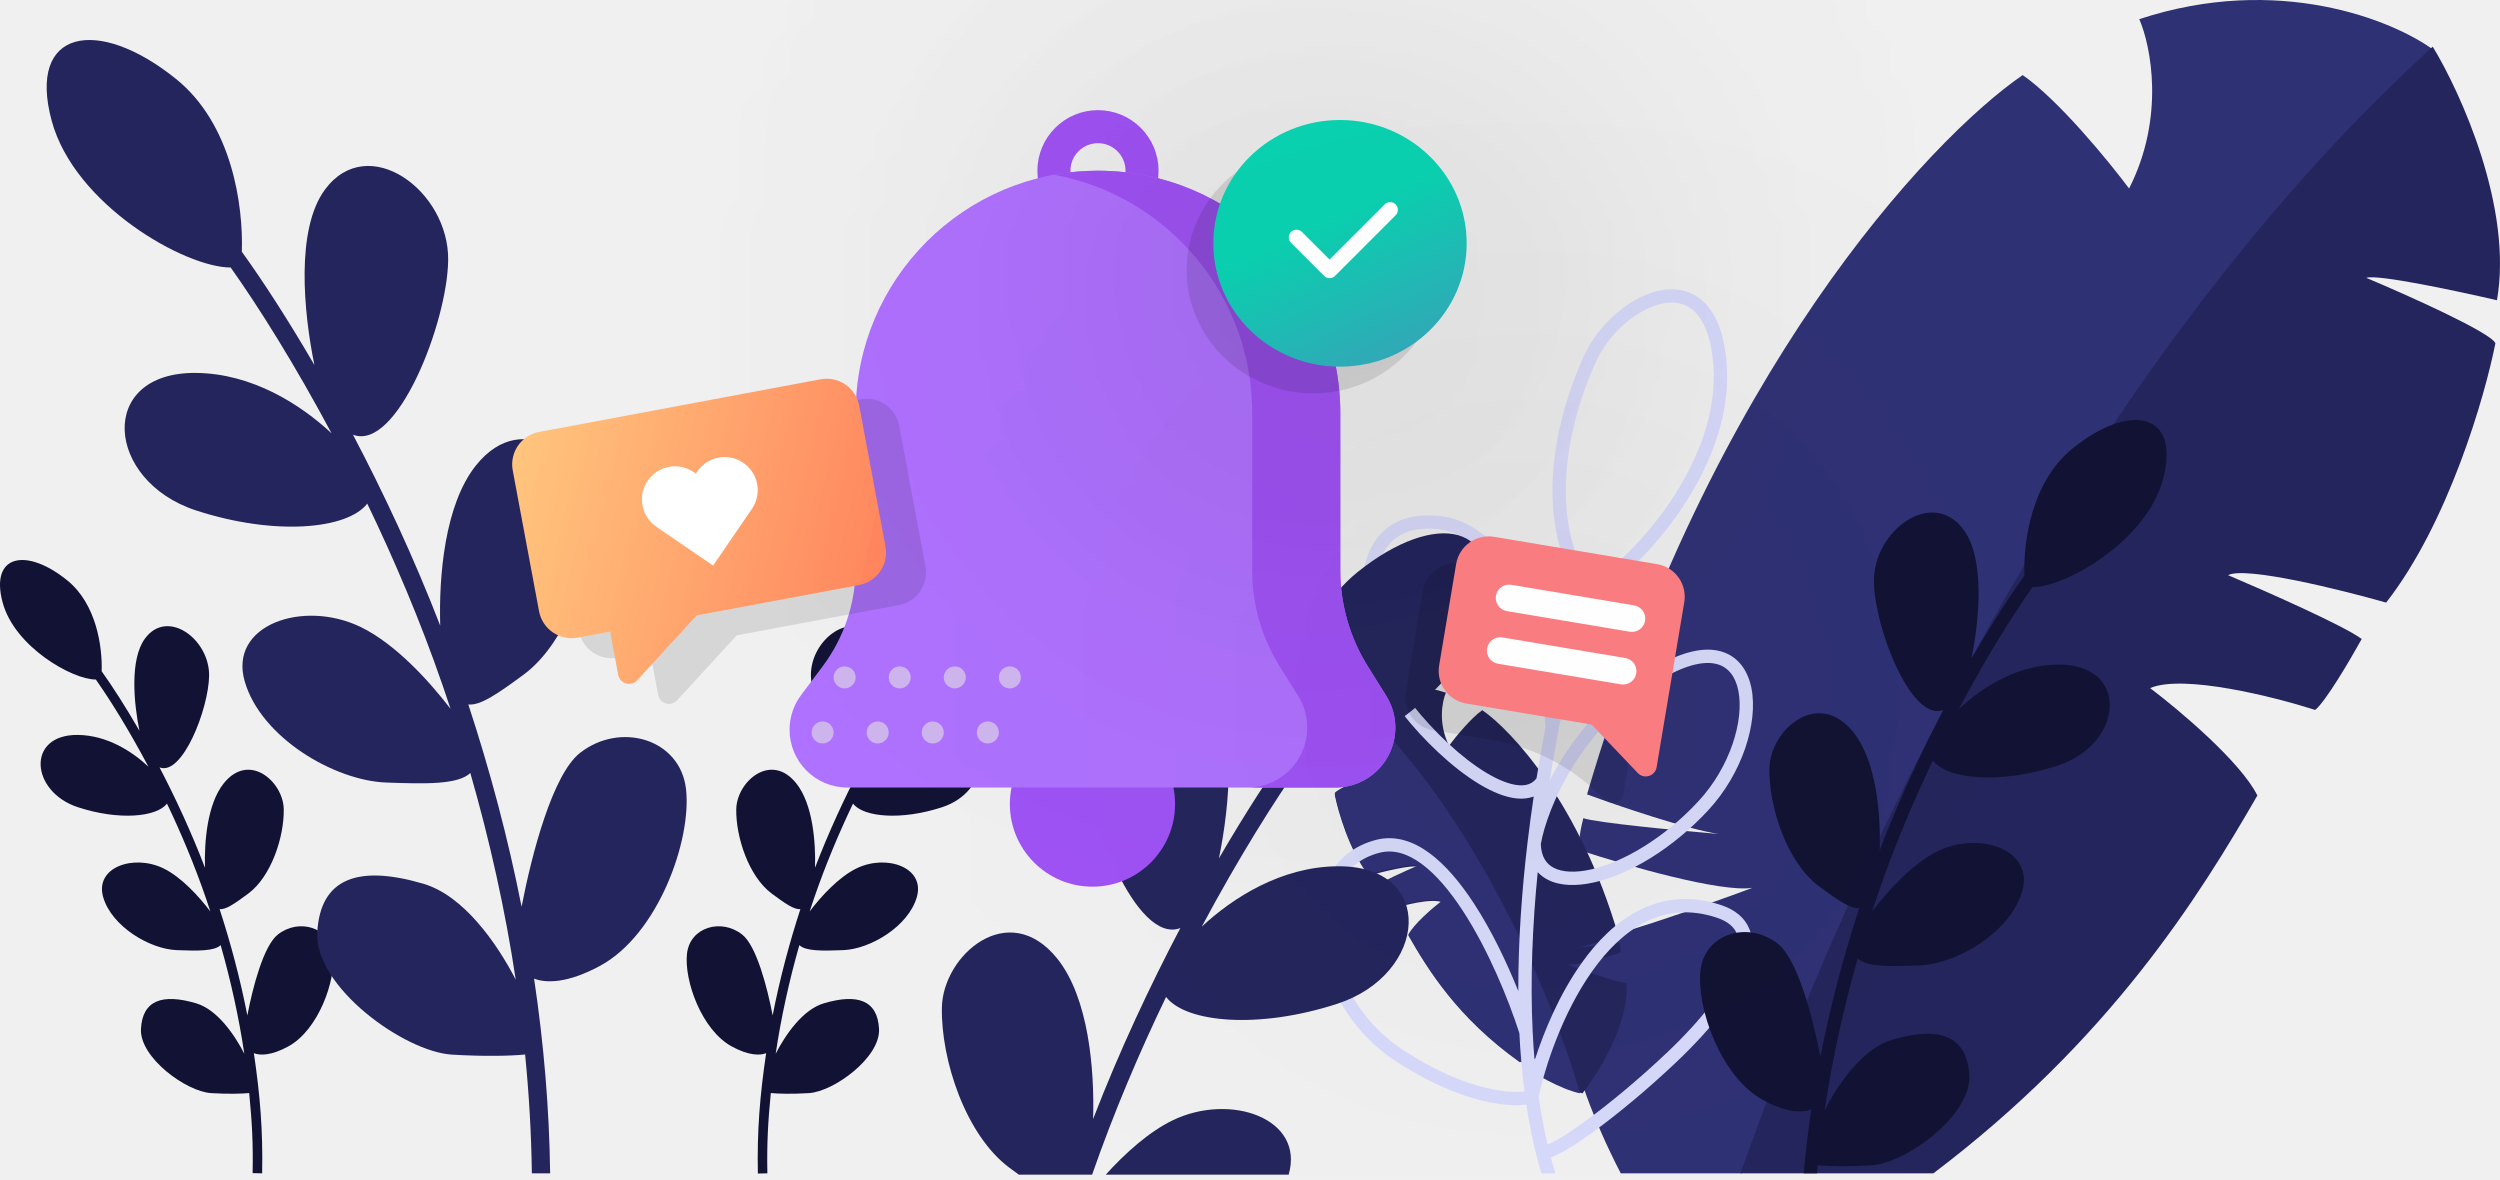
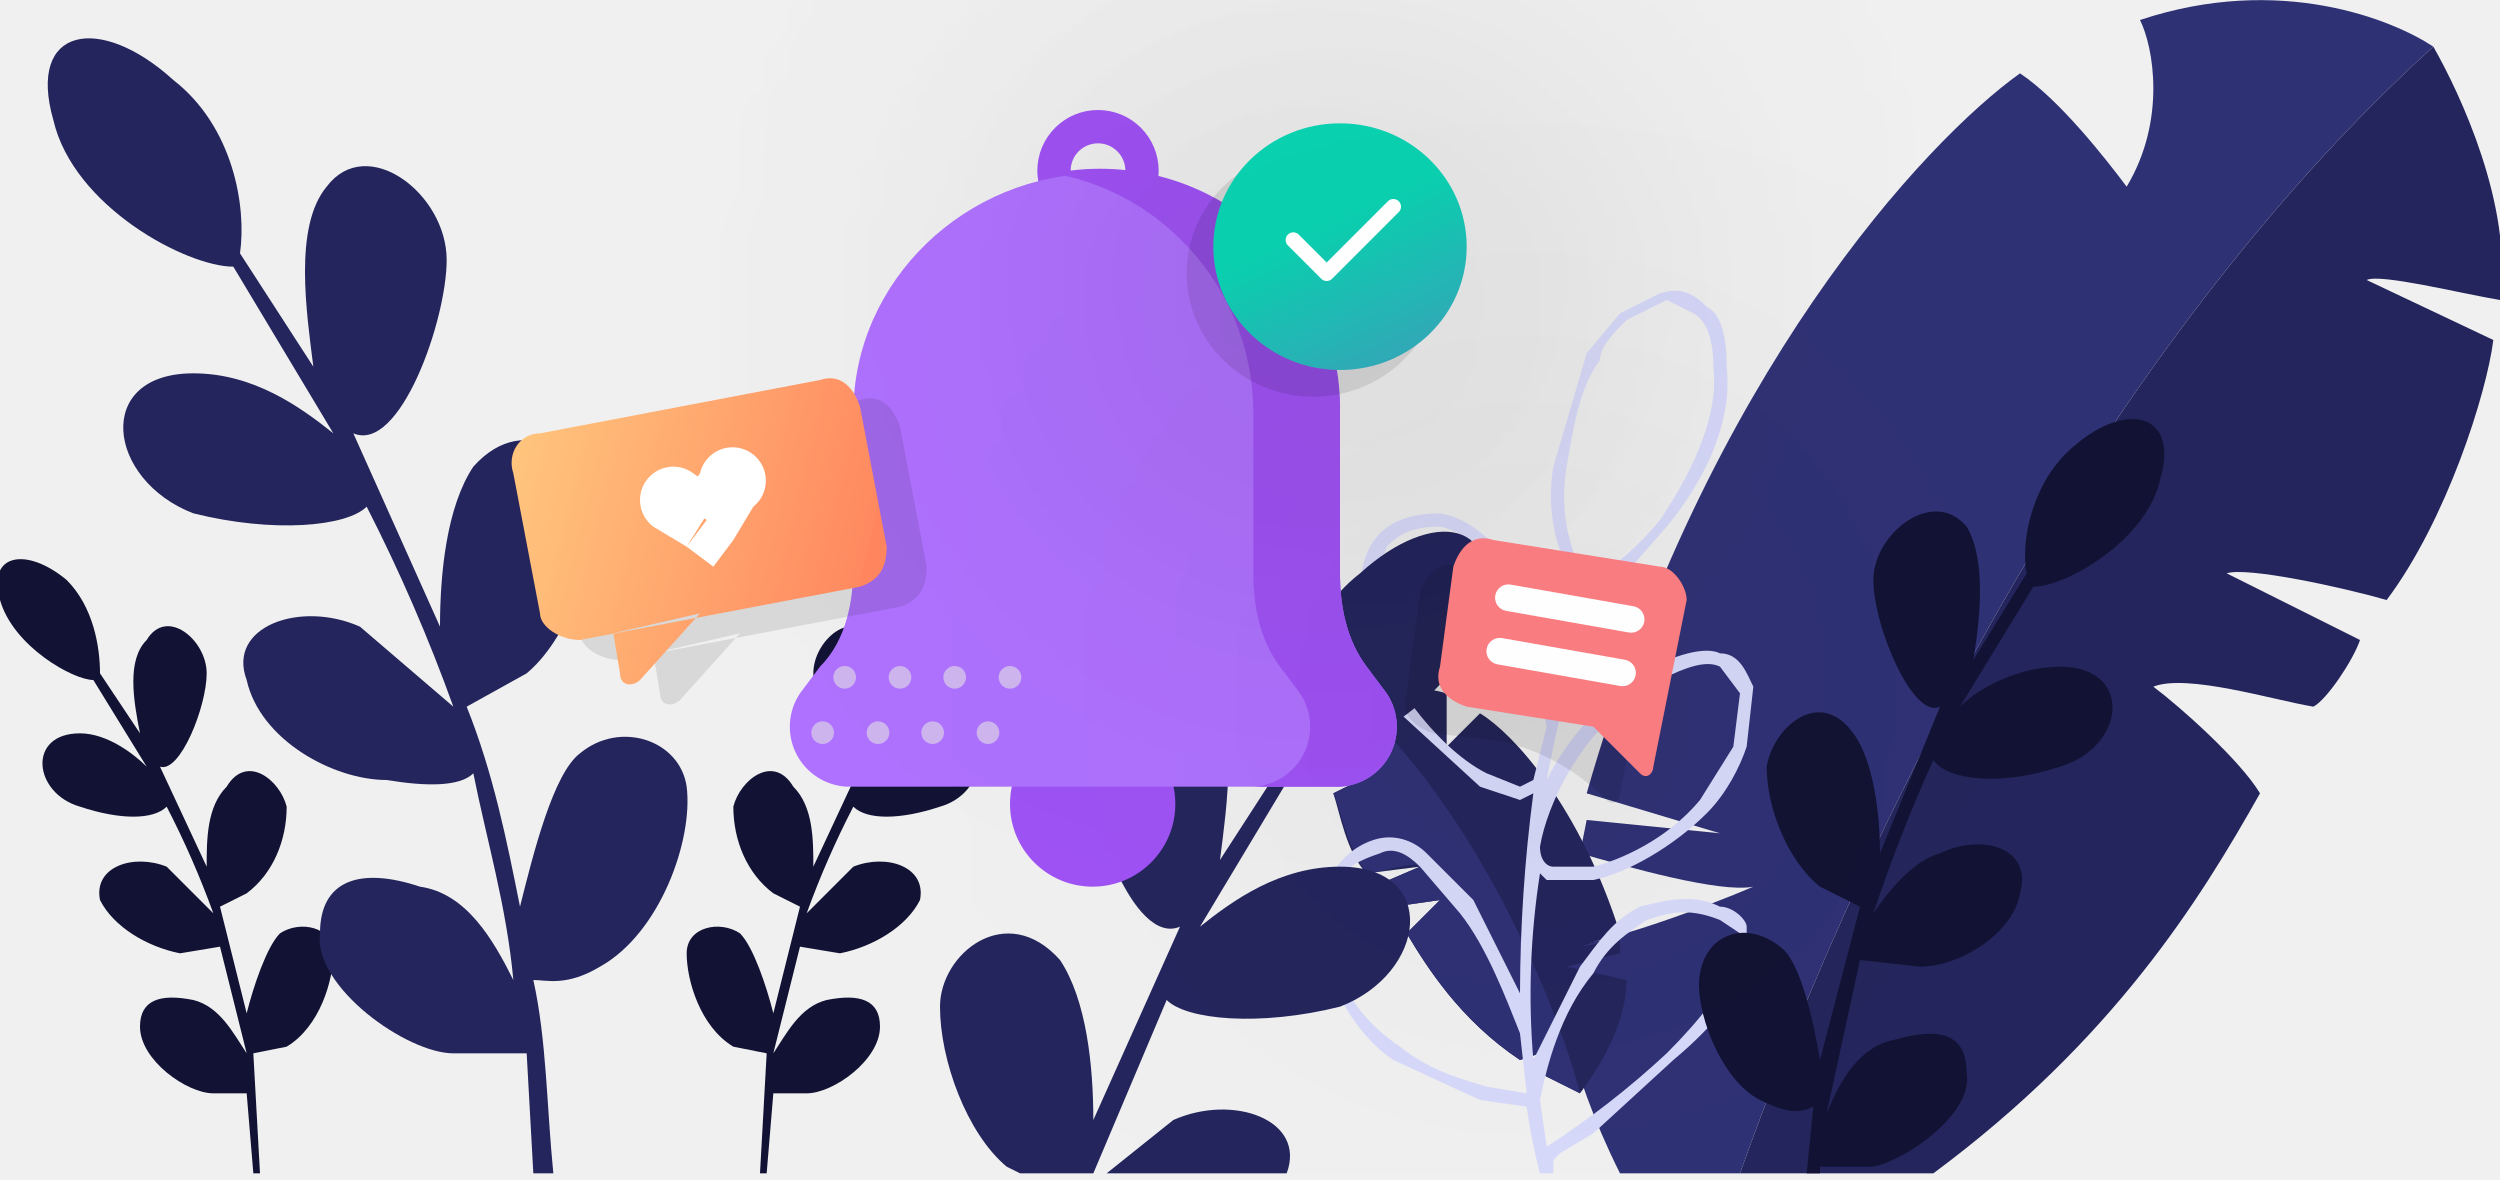
- <svg xmlns="http://www.w3.org/2000/svg" width="375" height="177" viewBox="0 0 375 177" fill="none">
+ <svg xmlns="http://www.w3.org/2000/svg" width="375" height="177" fill="none">
  <g clip-path="url(#clipnotif0)">
-     <path d="M138.625 101.93C136.433 105.045 133.61 109.581 130.743 114.998C133.167 112.723 136.933 110.282 141.336 110.239C149.097 110.164 148.426 118.742 141.336 121.075C135.192 123.096 129.513 122.575 127.953 120.539C125.839 124.966 123.805 129.786 122.096 134.776C121.998 135.062 121.901 135.35 121.804 135.638C121.684 135.997 121.565 136.356 121.448 136.716C123.156 134.464 125.798 131.561 128.486 130.255C132.977 128.073 138.798 130.105 137.529 134.545C136.261 138.984 130.514 142.37 126.484 142.521C123.362 142.638 120.868 142.69 119.902 141.771C118.377 147.119 117.175 152.562 116.354 158.057C117.857 155.133 120.441 151.426 123.573 150.497C128.648 148.992 131.634 150.046 131.857 154.335C132.081 158.624 125.066 163.741 121.334 163.967C118.831 164.118 116.727 164.072 115.622 163.956C115.197 168.279 115.016 171.654 115.108 176L113.68 176.03C113.546 169.66 113.988 164.267 114.921 157.976C113.983 158.344 112.31 158.356 109.766 156.969C105.214 154.486 102.602 147.036 103.05 143.048C103.497 139.06 108.199 137.705 111.334 140.188C113.463 141.875 115.091 148.092 115.897 152.311C116.954 146.914 118.359 141.585 120.059 136.367C119.136 136.477 117.78 135.54 115.737 134.018C112.304 131.459 110.363 125.515 110.438 121.376C110.513 117.237 115.662 112.722 119.469 117.538C121.909 120.626 122.37 126.27 122.253 130.16C124.321 124.763 126.701 119.648 129.071 115.108C125.641 116.454 121.7 106.31 121.633 101.36C121.558 95.867 127.902 91.201 131.26 95.791C133.55 98.92 132.931 105.452 132.082 109.618C134.173 105.992 136.143 102.943 137.752 100.689C137.633 97.054 138.506 90.63 142.903 87.062C149.023 82.096 154.545 83.15 152.605 90.374C150.82 97.019 142.152 101.944 138.625 101.93Z" fill="#121334" />
-     <path d="M14.375 101.93C16.567 105.045 19.39 109.581 22.257 114.998C19.833 112.723 16.067 110.282 11.664 110.239C3.903 110.164 4.574 118.742 11.664 121.075C17.808 123.096 23.487 122.575 25.047 120.539C27.161 124.966 29.195 129.786 30.904 134.776C31.002 135.062 31.099 135.35 31.195 135.638C31.316 135.997 31.435 136.356 31.552 136.716C29.844 134.464 27.202 131.561 24.514 130.255C20.023 128.073 14.202 130.105 15.471 134.545C16.739 138.984 22.486 142.37 26.516 142.521C29.637 142.638 32.132 142.69 33.098 141.771C34.623 147.119 35.825 152.562 36.647 158.057C35.143 155.133 32.559 151.426 29.427 150.497C24.352 148.992 21.366 150.046 21.143 154.335C20.919 158.624 27.934 163.741 31.666 163.967C34.169 164.118 36.273 164.072 37.378 163.956C37.803 168.279 37.984 171.624 37.892 175.97L39.321 176C39.454 169.63 39.013 164.267 38.079 157.976C39.017 158.344 40.69 158.356 43.234 156.969C47.786 154.486 50.398 147.036 49.95 143.048C49.503 139.06 44.801 137.705 41.666 140.188C39.537 141.875 37.909 148.092 37.103 152.311C36.046 146.914 34.641 141.585 32.941 136.367C33.864 136.477 35.22 135.54 37.263 134.018C40.696 131.459 42.636 125.515 42.562 121.376C42.487 117.237 37.338 112.722 33.532 117.538C31.091 120.626 30.63 126.27 30.747 130.16C28.679 124.763 26.299 119.648 23.929 115.108C27.359 116.454 31.3 106.31 31.367 101.36C31.442 95.867 25.098 91.201 21.74 95.791C19.45 98.92 20.069 105.452 20.918 109.618C18.827 105.992 16.857 102.943 15.248 100.689C15.367 97.054 14.494 90.63 10.097 87.062C3.977 82.096 -1.545 83.15 0.395 90.374C2.18 97.019 10.848 101.944 14.375 101.93Z" fill="#121334" />
-     <path fill-rule="evenodd" clip-rule="evenodd" d="M49.734 64.996C44.228 54.685 38.808 46.054 34.6 40.124C27.828 40.152 11.185 30.777 7.758 18.13C4.033 4.381 14.636 2.376 26.387 11.829C34.828 18.619 36.505 30.845 36.275 37.763C39.366 42.052 43.148 47.856 47.162 54.757C45.532 46.829 44.345 34.397 48.74 28.442C55.188 19.705 67.368 28.585 67.225 39.039C67.096 48.461 59.529 67.766 52.944 65.205C57.495 73.846 62.063 83.581 66.035 93.853C65.809 86.45 66.696 75.707 71.38 69.831C78.688 60.665 88.576 69.258 88.719 77.135C88.862 85.012 85.136 96.326 78.545 101.195C74.622 104.093 72.019 105.875 70.247 105.666C73.51 115.598 76.209 125.74 78.238 136.011C79.786 127.982 82.912 116.149 86.999 112.939C93.018 108.213 102.045 110.791 102.905 118.381C103.765 125.972 98.749 140.15 90.008 144.876C85.124 147.517 81.913 147.494 80.111 146.793C81.559 156.461 82.391 166.219 82.522 176H79.779C79.698 170.047 79.354 164.1 78.766 158.175C76.644 158.395 72.605 158.483 67.798 158.195C60.633 157.766 47.164 148.027 47.594 139.864C48.024 131.7 53.755 129.695 63.499 132.56C69.514 134.328 74.474 141.383 77.361 146.947C75.784 136.489 73.477 126.129 70.549 115.952C68.694 117.701 63.904 117.601 57.911 117.379C50.173 117.092 39.139 110.648 36.704 102.198C34.268 93.748 45.444 89.881 54.068 94.034C59.228 96.52 64.301 102.045 67.58 106.33C67.355 105.645 67.126 104.961 66.895 104.279C66.71 103.73 66.523 103.183 66.335 102.639C63.054 93.141 59.149 83.967 55.089 75.543C52.096 79.417 41.192 80.409 29.396 76.562C15.783 72.122 14.493 55.796 29.396 55.939C37.848 56.02 45.08 60.666 49.734 64.996Z" fill="#24255C" />
-     <path fill-rule="evenodd" clip-rule="evenodd" d="M320.893 2.872C341.719 -3.992 358.925 3.043 364.925 7.418C312.345 55.18 277.139 130.806 261.29 176H243.114C234.584 159.509 233.386 147.177 234.225 142.104C239.562 141.538 255.546 135.913 262.871 133.172C258.156 133.93 243.741 129.76 237.122 127.581C236.556 126.889 237.138 124.058 237.5 122.729C239.543 123.409 250.946 124.508 257.792 125.095C252.934 124.342 242.997 120.971 238.056 119.159C256.496 56.115 289.303 20.959 303.402 11.261C308.776 14.991 316.281 24.156 319.362 28.273C324.788 17.617 322.643 6.899 320.893 2.872Z" fill="#2F3175" />
-     <path fill-rule="evenodd" clip-rule="evenodd" d="M261.076 176C276.946 130.71 312.219 54.883 364.908 7C369.132 13.936 376.973 31.253 374.543 45.037C368.681 43.673 356.555 41.091 354.944 41.678C361.15 44.291 373.713 49.915 374.31 51.497C372.725 59.499 367.228 78.48 357.919 90.39C351.101 88.449 336.816 84.908 334.216 86.275C339.856 88.671 351.76 93.939 354.254 95.85C352.575 98.886 348.829 105.266 347.276 106.491C341.106 104.514 327.516 101.09 322.514 103.212C326.824 106.467 336.076 114.246 338.606 119.324C329.838 134.518 316.514 155.954 290.005 176H261.076Z" fill="#24255C" />
-     <path d="M203.144 105.321C201.828 107.485 199.386 112.891 200.142 117.193C201.969 116.767 205.746 115.961 206.248 116.144C204.315 116.96 200.401 118.715 200.215 119.209C200.709 121.707 202.421 127.631 205.321 131.349C207.445 130.743 211.895 129.638 212.705 130.064C210.948 130.812 207.24 132.456 206.463 133.053C206.986 134.001 208.153 135.992 208.636 136.374C210.558 135.757 214.792 134.688 216.35 135.351C215.008 136.367 212.125 138.795 211.337 140.38C214.256 145.448 218.796 152.741 228.237 159.352C228.983 159.14 230.706 158.811 231.148 158.448C230.562 159.053 229.304 160.017 228.864 160.025C230.426 160.993 234.298 163.343 237.381 164C243.472 155.924 244.285 149.604 243.93 147.453C242.264 147.276 237.277 145.516 234.991 144.659C236.462 144.896 240.96 143.592 243.026 142.91C243.202 142.693 243.021 141.808 242.908 141.392C242.27 141.605 238.712 141.949 236.575 142.132C238.091 141.897 241.192 140.842 242.734 140.275C236.98 120.554 226.742 109.556 222.343 106.523C220.666 107.689 218.324 110.557 217.362 111.844C215.669 108.511 216.338 105.158 216.885 103.899C210.385 101.751 205.016 103.952 203.144 105.321Z" fill="#24255C" />
-     <path d="M203.112 105C221.932 122.409 233.546 151.587 237 164C233.948 163.339 230.115 160.977 228.569 160.003C229.005 159.996 230.251 159.026 230.83 158.417C230.393 158.783 228.688 159.114 227.949 159.326C218.604 152.68 214.111 145.346 211.222 140.251C212.002 138.657 214.855 136.216 216.183 135.194C214.641 134.528 210.451 135.603 208.548 136.223C208.069 135.839 206.915 133.837 206.397 132.884C207.166 132.284 210.836 130.631 212.575 129.879C211.774 129.45 207.369 130.561 205.267 131.17C202.396 127.432 200.702 121.476 200.213 118.964C200.397 118.468 204.271 116.703 206.184 115.883C205.687 115.699 201.948 116.509 200.141 116.937C199.392 112.611 201.809 107.177 203.112 105Z" fill="#2F3175" />
-     <path fill-rule="evenodd" clip-rule="evenodd" d="M259.018 54.922C258.729 50.476 257.593 47.402 255.809 45.532C253.982 43.618 251.615 43.11 249.252 43.518C246.923 43.919 244.569 45.205 242.553 46.919C240.531 48.638 238.782 50.845 237.691 53.184C235.607 57.654 233.606 63.715 233.033 70.065C232.473 76.266 233.27 82.823 236.777 88.42C235.587 92.446 234.301 97.407 233.084 102.982C232.378 98.906 231.203 94.297 229.42 90.129C226.69 83.746 222.364 78.023 215.768 77.375C211.765 76.981 208.839 78.085 206.931 80.279C205.066 82.424 204.319 85.448 204.27 88.628C204.173 94.974 206.851 102.541 210.261 106.886C213.582 111.116 217.903 115.212 221.882 117.611C223.862 118.805 225.845 119.632 227.629 119.778C228.487 119.848 229.309 119.759 230.054 119.478C229.716 121.746 229.405 124.054 229.128 126.388C228.261 133.693 227.726 141.265 227.747 148.669C226.027 144.373 223.741 139.571 221.072 135.49C219.084 132.449 216.845 129.747 214.419 127.963C211.983 126.172 209.26 125.242 206.407 125.981C203.05 126.85 200.68 128.864 199.269 131.535C197.871 134.182 197.44 137.419 197.818 140.752C198.572 147.405 202.576 154.698 209.192 159.062C214.366 162.475 218.873 164.273 222.431 165.125C225.192 165.786 227.419 165.886 228.95 165.7C229.326 168.186 229.799 170.608 230.379 172.945C230.636 173.98 230.914 174.999 231.215 176H233.306C233.062 175.216 232.832 174.418 232.615 173.608C233.083 173.456 233.62 173.208 234.197 172.899C235.469 172.218 237.099 171.153 238.928 169.826C242.594 167.166 247.155 163.388 251.424 159.341C256.873 154.177 260.713 149.202 262.176 145.099C262.91 143.038 263.089 141.072 262.423 139.388C261.742 137.668 260.265 136.454 258.14 135.751C253.58 134.242 249.516 134.727 245.99 136.477C242.495 138.21 239.58 141.158 237.208 144.505C233.936 149.122 231.613 154.617 230.188 159.095C230.065 157.662 229.969 156.213 229.898 154.75C229.523 146.952 229.868 138.793 230.656 130.824C231.089 131.29 231.608 131.677 232.206 131.979C234.064 132.917 236.515 132.949 239.128 132.357C244.382 131.168 250.87 127.335 256.25 121.521C258.802 118.763 260.662 115.493 261.765 112.284C262.864 109.087 263.235 105.879 262.722 103.256C262.204 100.614 260.746 98.436 258.129 97.703C255.599 96.994 252.289 97.734 248.252 100.108C240.384 104.733 235.384 111.339 232.45 117.074C232.879 114.405 233.343 111.802 233.828 109.29C235.339 101.472 237.063 94.539 238.623 89.232C238.709 89.214 238.791 89.193 238.87 89.17C239.258 89.06 239.675 88.877 240.105 88.648C240.965 88.19 241.975 87.489 243.064 86.6C245.245 84.817 247.83 82.203 250.276 79.023C255.147 72.692 259.604 63.942 259.018 54.922ZM239.163 86.884C238.847 87.052 238.589 87.163 238.39 87.226C235.258 82.145 234.494 76.125 235.025 70.245C235.572 64.175 237.494 58.339 239.504 54.029C240.46 51.978 242.021 49.996 243.849 48.442C245.682 46.883 247.717 45.812 249.591 45.489C251.431 45.172 253.081 45.571 254.362 46.913C255.686 48.3 256.748 50.83 257.022 55.052C257.563 63.37 253.433 71.64 248.691 77.804C246.33 80.873 243.851 83.374 241.798 85.051C240.769 85.892 239.87 86.507 239.163 86.884ZM227.581 90.915C230.203 97.044 231.474 104.24 231.839 109.042C231.359 111.531 230.901 114.108 230.477 116.75C229.863 117.553 228.99 117.883 227.792 117.785C226.454 117.675 224.782 117.024 222.915 115.899C219.198 113.658 215.05 109.747 211.834 105.651C208.709 101.67 206.18 94.549 206.27 88.658C206.315 85.719 207.009 83.237 208.441 81.591C209.83 79.993 212.058 79.02 215.572 79.365C221.003 79.899 224.908 84.666 227.581 90.915ZM233.107 130.193C231.948 129.608 231.172 128.506 231.123 126.585C232.074 121.326 237.013 109.034 249.265 101.832C253.128 99.561 255.839 99.138 257.589 99.629C259.253 100.095 260.336 101.478 260.759 103.64C261.186 105.82 260.896 108.66 259.874 111.634C258.856 114.595 257.134 117.62 254.782 120.162C249.611 125.75 243.462 129.326 238.687 130.407C236.286 130.95 234.374 130.833 233.107 130.193ZM219.398 136.584C223.217 142.424 226.261 149.86 227.907 154.978C228.053 157.949 228.303 160.872 228.672 163.719C227.462 163.86 225.501 163.804 222.897 163.18C219.585 162.387 215.291 160.689 210.293 157.392C204.195 153.37 200.495 146.618 199.805 140.526C199.461 137.486 199.872 134.676 201.038 132.469C202.19 130.287 204.105 128.643 206.908 127.917C208.984 127.38 211.093 128 213.234 129.575C215.386 131.157 217.471 133.637 219.398 136.584ZM232.126 171.661C231.587 169.373 231.149 166.998 230.803 164.553C231.714 160.085 234.367 151.973 238.84 145.661C241.101 142.471 243.784 139.804 246.879 138.268C249.944 136.748 253.463 136.31 257.512 137.649C259.24 138.221 260.158 139.1 260.563 140.124C260.983 141.184 260.939 142.611 260.292 144.427C258.991 148.076 255.434 152.785 250.048 157.89C245.836 161.882 241.342 165.604 237.754 168.207C235.956 169.511 234.41 170.517 233.253 171.136C232.79 171.383 232.415 171.556 232.126 171.661Z" fill="#D7D9FA" />
-     <path fill-rule="evenodd" clip-rule="evenodd" d="M180.266 138.996C185.772 128.685 191.192 120.054 195.4 114.124C202.172 114.152 218.815 104.777 222.242 92.13C225.967 78.381 215.364 76.376 203.614 85.829C195.172 92.619 193.495 104.845 193.725 111.763C190.634 116.052 186.852 121.856 182.838 128.757C184.468 120.829 185.655 108.397 181.26 102.442C174.812 93.705 162.632 102.585 162.775 113.04C162.904 122.461 170.471 141.766 177.056 139.205C172.506 147.846 167.937 157.581 163.965 167.853C164.191 160.45 163.305 149.707 158.62 143.831C151.312 134.665 141.425 143.258 141.281 151.135C141.138 159.012 144.864 170.326 151.455 175.195C151.93 175.546 152.386 175.881 152.824 176.198H163.818C167.068 166.857 170.914 157.837 174.911 149.543C177.904 153.417 188.809 154.409 200.605 150.562C214.217 146.122 215.507 129.796 200.605 129.939C192.152 130.02 184.92 134.666 180.266 138.996ZM165.861 176.198H193.297C195.733 167.748 184.556 163.881 175.932 168.034C172.341 169.764 168.792 172.966 165.861 176.198Z" fill="#24255C" />
-     <path fill-rule="evenodd" clip-rule="evenodd" d="M293.84 106.337C297.854 98.763 301.806 92.423 304.875 88.067C309.813 88.088 321.948 81.201 324.447 71.911C327.164 61.811 319.432 60.338 310.864 67.282C304.709 72.27 303.486 81.251 303.653 86.332C301.4 89.483 298.642 93.747 295.715 98.816C296.903 92.992 297.769 83.86 294.564 79.485C289.863 73.068 280.982 79.59 281.086 87.27C281.18 94.191 286.698 108.373 291.499 106.491C288.181 112.838 284.85 119.99 281.954 127.535C282.119 122.097 281.472 114.205 278.056 109.889C272.727 103.156 265.518 109.468 265.413 115.254C265.309 121.041 268.025 129.352 272.832 132.929C275.692 135.057 277.591 136.366 278.882 136.213C276.503 143.508 274.535 150.958 273.055 158.504C271.927 152.606 269.648 143.913 266.667 141.555C262.279 138.084 255.696 139.977 255.069 145.553C254.443 151.129 258.099 161.544 264.473 165.016C268.035 166.956 270.376 166.939 271.69 166.424C271.217 169.604 270.834 172.798 270.547 176H272.555C272.592 175.595 272.631 175.19 272.67 174.785C274.218 174.946 277.163 175.012 280.668 174.8C285.892 174.484 295.714 167.33 295.4 161.334C295.087 155.337 290.908 153.864 283.803 155.968C279.417 157.267 275.8 162.45 273.695 166.537C274.845 158.855 276.527 151.245 278.662 143.769C280.015 145.053 283.507 144.98 287.877 144.817C293.52 144.606 301.565 139.872 303.341 133.665C305.117 127.458 296.968 124.618 290.68 127.668C286.917 129.494 283.218 133.553 280.827 136.7C280.992 136.197 281.158 135.695 281.326 135.194C281.462 134.791 281.598 134.389 281.735 133.989C284.128 127.012 286.974 120.273 289.935 114.085C292.118 116.931 300.069 117.66 308.67 114.834C318.596 111.572 319.536 99.579 308.67 99.684C302.507 99.744 297.233 103.156 293.84 106.337Z" fill="#121334" />
-     <circle cx="163.87" cy="120.609" r="12.391" fill="#9F52F5" />
-     <circle cx="164.697" cy="25.609" r="6.609" stroke="#9F52F5" stroke-width="4.957" />
-     <path fill-rule="evenodd" clip-rule="evenodd" d="M164.696 25.609C144.622 25.609 128.349 41.883 128.349 61.957V85.088C128.349 90.45 126.609 95.667 123.392 99.957L120.17 104.253C119.044 105.754 118.436 107.58 118.436 109.457C118.436 114.248 122.319 118.131 127.109 118.131H200.318C205.281 118.131 209.305 114.107 209.305 109.144C209.305 107.459 208.832 105.809 207.939 104.38L205.175 99.957C202.475 95.638 201.044 90.648 201.044 85.555V61.957C201.044 41.883 184.771 25.609 164.696 25.609Z" fill="#AF71FF" />
-     <path fill-rule="evenodd" clip-rule="evenodd" d="M187.1 118.131H200.318C205.281 118.131 209.305 114.107 209.305 109.144C209.305 107.459 208.832 105.809 207.939 104.38L205.175 99.957C202.476 95.638 201.044 90.648 201.044 85.555V61.957C201.044 41.883 184.771 25.609 164.697 25.609C162.44 25.609 160.231 25.815 158.088 26.209C175.007 29.317 187.827 44.14 187.827 61.957V85.555C187.827 90.648 189.258 95.638 191.957 99.957L194.722 104.38C195.615 105.809 196.088 107.459 196.088 109.144C196.088 114.107 192.064 118.131 187.1 118.131Z" fill="#9F52F5" />
+     <path d="M139 102l-8 13c2-2 6-5 10-5 8 0 7 9 0 11-6 2-11 2-13 0a134 134 0 00-7 16l7-7c5-2 11 0 10 5-2 4-7 7-12 8l-6-1-4 16c2-3 4-7 8-8 5-1 8 0 8 4 0 5-7 10-11 10h-5l-1 12h-1l1-18-5-1c-5-3-7-10-7-14s5-5 8-3c2 2 4 8 5 12l4-16-4-2c-4-3-6-8-6-13 1-4 6-8 9-3 3 3 3 8 3 12l7-15c-3 1-7-9-7-14s6-10 9-5c3 3 2 9 1 14l6-9c0-4 1-10 5-14 6-5 12-4 10 3s-11 12-14 12zM14 102l8 13c-2-2-6-5-10-5-8 0-7 9 0 11 6 2 11 2 13 0a134 134 0 017 16l-7-7c-5-2-11 0-10 5 2 4 7 7 12 8l6-1 4 16c-2-3-4-7-8-8-5-1-8 0-8 4 0 5 7 10 11 10h5l1 12h1l-1-18 5-1c5-3 7-10 7-14s-5-5-8-3c-2 2-4 8-5 12l-4-16 4-2c4-3 6-8 6-13-1-4-6-8-9-3-3 3-3 8-3 12l-7-15c3 1 7-9 7-14s-6-10-9-5c-3 3-2 9-1 14l-6-9c0-4-1-10-5-14-6-5-12-4-10 3s11 12 14 12z" fill="#121334" />
+     <path fill-rule="evenodd" clip-rule="evenodd" d="M50 65L35 40c-7 0-24-9-27-22-4-14 7-16 18-6 9 7 11 19 10 26l11 17c-1-8-3-21 2-27 6-8 18 1 18 11 0 9-7 29-14 26l13 29c0-8 1-18 5-24 8-9 18-1 18 7s-4 19-10 24l-9 5c4 10 6 20 8 30 2-8 5-20 9-23 6-5 15-2 16 5 1 8-4 22-13 27-5 3-8 2-10 2 2 9 2 19 3 29h-3l-1-18H68c-7 0-21-10-20-18 0-8 6-10 15-7 7 1 11 8 14 14-1-11-4-21-6-31-2 2-7 2-13 1-8 0-19-6-21-15-3-8 8-12 17-8l14 12a257 257 0 00-13-30c-3 3-14 4-26 1-13-5-15-21 0-21 9 0 16 5 21 9z" fill="#24255C" />
+     <path fill-rule="evenodd" clip-rule="evenodd" d="M321 3c21-7 38 0 44 4-53 48-88 124-104 169h-18c-8-16-10-29-9-34 6 0 22-6 29-9-5 1-19-3-26-5l1-5 20 2-20-6c18-63 51-98 65-108 6 4 13 13 16 17 6-10 4-21 2-25z" fill="#2F3175" />
+     <path fill-rule="evenodd" clip-rule="evenodd" d="M261 176c16-45 51-121 104-169 4 7 12 24 10 38-6-1-18-4-20-3l19 9c-1 8-7 27-16 39-7-2-21-5-24-4l20 10c-1 3-5 9-7 10-6-1-19-5-24-3 4 3 13 11 16 16-9 16-22 37-49 57h-29z" fill="#24255C" />
+     <path d="M203 105c-1 2-4 8-3 12l6-1-6 3c1 3 2 9 5 12l8-1-7 3 3 3 7-1-5 5c3 5 8 13 17 19l3-1-2 2 8 4c6-8 7-14 7-17l-9-2 8-2v-2l-6 1 6-2c-6-19-16-30-21-33l-5 5v-8c-7-2-12 0-14 1z" fill="#24255C" />
+     <path d="M203 105c19 17 31 47 34 59l-8-4 2-2-3 1c-9-6-14-14-17-19l5-5-7 1-3-3 7-3c-1-1-6 1-8 1-3-4-4-10-5-12l6-3-6 1c-1-4 2-10 3-12z" fill="#2F3175" />
+     <path fill-rule="evenodd" clip-rule="evenodd" d="M259 55c0-5-1-8-3-9-2-2-4-3-7-2l-6 3-5 6-5 17c-1 6 0 13 4 18l-4 15-4-13c-2-6-7-12-13-13-4 0-7 1-9 3s-3 5-3 9c0 6 3 14 6 18l12 11 6 2 2-1a234 234 0 00-2 30l-7-14-7-7c-2-2-5-3-8-2s-5 3-7 6c-1 2-2 5-1 9 1 6 5 14 11 18l13 6 7 1a79 79 0 002 10h2v-2l1-1 5-3 12-11c6-5 10-10 11-14v-6c0-1-2-3-4-3-4-2-8-1-12 0-4 2-6 5-9 9l-7 14a117 117 0 011-28l1 1h7c5-1 12-5 17-10 3-3 5-7 6-10l1-9c-1-2-2-5-5-5-2-1-6 0-10 2-8 5-13 11-16 17a252 252 0 017-28h1l3-2 7-8c5-6 10-15 9-24zm-20 32h-1c-3-5-4-11-3-17s2-12 5-16c0-2 2-4 4-6l6-3 4 2c2 1 3 4 3 8 1 8-4 17-8 23a45 45 0 01-10 9zm-11 4l4 18-2 8-2 1-5-2c-4-2-8-6-11-10s-6-11-6-17l2-7c2-2 4-3 8-3 5 1 9 6 12 12zm5 39c-1 0-2-1-2-3 1-6 6-18 18-25 4-2 7-3 9-2l3 4-1 8-5 8c-5 6-12 9-16 10h-6zm-14 7c4 5 7 13 9 18l1 9-6-1c-3-1-8-2-13-6-6-4-10-10-10-16-1-4 0-6 1-9 1-2 3-3 6-4 2-1 4 0 6 2l6 7zm13 35l-1-7c1-5 3-13 8-19 2-4 5-6 8-8 3-1 6-2 11 0l3 2-1 4c-1 4-5 9-10 14a129 129 0 01-18 14z" fill="#D7D9FA" />
+     <path fill-rule="evenodd" clip-rule="evenodd" d="M180 139l15-25c7 0 24-9 27-22 4-14-7-16-18-6-9 7-11 19-10 26l-11 17c1-8 3-21-2-27-6-8-18 1-18 11 0 9 7 29 14 26l-13 29c0-8-1-18-5-24-8-9-18-1-18 7s4 19 10 24l2 1h11l11-26c3 3 14 4 26 1 13-5 15-21 0-21-9 0-16 5-21 9zm-14 37h27c3-8-8-12-17-8l-10 8z" fill="#24255C" />
+     <path fill-rule="evenodd" clip-rule="evenodd" d="M294 106l11-18c5 0 17-7 19-16 3-10-5-12-13-5-6 5-8 14-7 19l-8 13c1-6 2-15-1-20-5-6-14 1-14 8s6 21 10 19l-9 22c0-6-1-14-4-18-5-7-12-1-13 5 0 6 3 14 8 18l6 3-6 23c-1-6-3-15-6-17-5-4-11-2-12 4-1 5 3 16 9 19 4 2 6 2 8 1l-1 10h2v-1h8c5-1 15-8 14-14 0-6-4-7-11-5-5 1-8 6-10 11l5-23 9 1c6 0 14-5 15-11 2-7-6-9-12-6-4 1-8 6-10 9a241 241 0 019-23c2 3 10 4 19 1 10-3 11-15 0-15-6 0-12 3-15 6z" fill="#121334" />
+     <circle cx="163.9" cy="120.6" r="12.4" fill="#9F52F5" />
+     <circle cx="164.7" cy="25.6" r="6.6" stroke="#9F52F5" stroke-width="5" />
+     <path fill-rule="evenodd" clip-rule="evenodd" d="M165 26c-20 0-37 16-37 36v23c0 5-1 11-5 15l-3 4a9 9 0 007 14h73a9 9 0 008-14l-3-4c-3-4-4-9-4-14V62c0-20-16-36-36-36z" fill="#AF71FF" />
+     <path fill-rule="evenodd" clip-rule="evenodd" d="M187 118h13a9 9 0 008-14l-3-4c-3-4-4-9-4-14V62a36 36 0 00-43-36c17 3 30 18 30 36v24c0 5 1 10 4 14l3 4a9 9 0 01-8 14z" fill="#9F52F5" />
    <g filter="url(#filternotif0_d)">
-       <ellipse rx="19" ry="18.5" transform="matrix(-1 0 0 1 197 40.5)" fill="black" fill-opacity="0.11" />
+       <ellipse rx="19" ry="18.5" transform="matrix(-1 0 0 1 197 41)" fill="#000" fill-opacity=".1" />
    </g>
    <g filter="url(#filternotif1_d)">
-       <ellipse rx="19" ry="18.5" transform="matrix(-1 0 0 1 201 36.5)" fill="url(#paintnotif0_linear)" />
+       <ellipse rx="19" ry="18.5" transform="matrix(-1 0 0 1 201 37)" fill="url(#paintnotif0_linear)" />
    </g>
-     <path d="M194.479 35.609L199.435 40.566L208.522 31.479" stroke="white" stroke-width="2.313" stroke-linecap="round" stroke-linejoin="round" />
-     <path fill-rule="evenodd" clip-rule="evenodd" d="M86.872 67.787C84.181 68.29 82.408 70.879 82.911 73.569L86.857 94.682C87.36 97.373 89.95 99.146 92.64 98.643L134.865 90.75C137.556 90.247 139.33 87.658 138.827 84.967L134.88 63.855C134.377 61.164 131.788 59.39 129.097 59.893L86.872 67.787ZM97.513 97.733L98.727 104.229C98.977 105.567 100.648 106.046 101.568 105.043L110.505 95.304L97.513 97.733Z" fill="black" fill-opacity="0.11" />
-     <path fill-rule="evenodd" clip-rule="evenodd" d="M80.872 64.787C78.181 65.29 76.408 67.879 76.911 70.569L80.857 91.682C81.36 94.373 83.95 96.146 86.64 95.643L128.865 87.75C131.556 87.247 133.33 84.658 132.827 81.967L128.88 60.855C128.377 58.164 125.788 56.39 123.097 56.893L80.872 64.787ZM91.513 94.733L92.727 101.229C92.977 102.567 94.648 103.046 95.568 102.043L104.505 92.304L91.513 94.733Z" fill="url(#paintnotif1_linear)" />
-     <path d="M105.67 77.936L102.864 82.033L106.96 84.84L109.767 80.743L105.67 77.936ZM104.06 70.815C101.797 69.265 98.707 69.842 97.157 72.105C95.607 74.368 96.185 77.458 98.447 79.008L104.06 70.815ZM112.792 76.327C114.342 74.064 113.764 70.973 111.501 69.424C109.239 67.874 106.148 68.451 104.598 70.714L112.792 76.327ZM108.476 73.84L104.06 70.815L98.447 79.008L102.864 82.033L108.476 73.84ZM104.598 70.714L101.573 75.13L109.767 80.743L112.792 76.327L104.598 70.714Z" fill="white" />
+     <path d="M194 36l5 5 10-10" stroke="#fff" stroke-width="2.3" stroke-linecap="round" stroke-linejoin="round" />
+     <path fill-rule="evenodd" clip-rule="evenodd" d="M87 68c-3 0-5 3-4 6l4 21c0 2 3 4 6 4l42-8c3-1 4-3 4-6l-4-21c-1-3-3-5-6-4l-42 8zm11 30l1 6c0 2 2 2 3 1l9-10-13 3z" fill="#000" fill-opacity=".1" />
+     <path fill-rule="evenodd" clip-rule="evenodd" d="M81 65c-3 0-5 3-4 6l4 21c0 2 3 4 6 4l42-8c3-1 4-3 4-6l-4-21c-1-3-3-5-6-4l-42 8zm11 30l1 6c0 2 2 2 3 1l9-10-13 3z" fill="url(#paintnotif1_linear)" />
+     <path d="M106 78l-3 4 4 3 3-4-4-3zm-2-7a5 5 0 10-6 8l6-8zm9 5a5 5 0 10-8-5l8 5zm-5-2l-4-3-6 8 5 3 5-8zm-3-3l-3 4 8 6 3-5-8-5z" fill="#fff" />
    <g filter="url(#filternotif2_d)">
-       <path fill-rule="evenodd" clip-rule="evenodd" d="M219.131 84.525C216.431 84.073 213.875 85.895 213.423 88.594L210.87 103.823C210.418 106.523 212.239 109.079 214.939 109.531L223.842 111.023C230.268 112.101 236.172 115.233 240.666 119.95C241.605 120.936 243.267 120.427 243.492 119.084L244.269 114.446C244.269 114.446 244.269 114.446 244.269 114.446C244.269 114.446 244.269 114.446 244.269 114.446L247.641 94.33C248.094 91.63 246.272 89.075 243.572 88.622L219.131 84.525Z" fill="black" fill-opacity="0.11" />
+       <path fill-rule="evenodd" clip-rule="evenodd" d="M219 85c-3-1-5 1-6 4l-2 15c-1 3 1 5 4 6l9 1c6 1 12 4 17 9 1 1 2 0 2-1l1-5 4-20c0-2-2-5-4-5l-25-4z" fill="#000" fill-opacity=".1" />
    </g>
-     <path fill-rule="evenodd" clip-rule="evenodd" d="M224.131 80.525C221.431 80.073 218.875 81.895 218.423 84.594L215.87 99.823C215.418 102.523 217.239 105.079 219.939 105.531L238.742 108.683L245.666 115.95C246.605 116.936 248.267 116.427 248.492 115.084L249.269 110.446L249.269 110.446L252.641 90.33C253.094 87.63 251.272 85.075 248.572 84.622L224.131 80.525Z" fill="#F97C80" />
-     <rect x="224.719" y="87.389" width="22.686" height="4.003" rx="2.002" transform="rotate(9.51549 224.719 87.3887)" fill="#FFFEFE" />
-     <rect x="223.396" y="95.285" width="22.686" height="4.003" rx="2.002" transform="rotate(9.51549 223.396 95.2852)" fill="#FFFEFE" />
-     <circle cx="151.478" cy="101.608" r="1.652" fill="#CDB4ED" />
-     <circle cx="143.217" cy="101.608" r="1.652" fill="#CDB4ED" />
-     <circle cx="134.957" cy="101.608" r="1.652" fill="#CDB4ED" />
-     <circle cx="126.695" cy="101.608" r="1.652" fill="#CDB4ED" />
-     <circle cx="148.174" cy="109.87" r="1.652" fill="#CDB4ED" />
-     <circle cx="139.914" cy="109.87" r="1.652" fill="#CDB4ED" />
-     <circle cx="131.652" cy="109.87" r="1.652" fill="#CDB4ED" />
-     <circle cx="123.39" cy="109.87" r="1.652" fill="#CDB4ED" />
+     <path fill-rule="evenodd" clip-rule="evenodd" d="M224 81c-3-1-5 1-6 4l-2 15c-1 3 1 5 4 6l19 3 7 7c1 1 2 0 2-1l1-5 4-20c0-2-2-5-4-5l-25-4z" fill="#F97C80" />
+     <rect x="224.7" y="87.4" width="22.7" height="4" rx="2" transform="rotate(10 225 87)" fill="#FFFEFE" />
+     <rect x="223.4" y="95.3" width="22.7" height="4" rx="2" transform="rotate(10 223 95)" fill="#FFFEFE" />
+     <circle cx="151.5" cy="101.6" r="1.7" fill="#CDB4ED" />
+     <circle cx="143.2" cy="101.6" r="1.7" fill="#CDB4ED" />
+     <circle cx="135" cy="101.6" r="1.7" fill="#CDB4ED" />
+     <circle cx="126.7" cy="101.6" r="1.7" fill="#CDB4ED" />
+     <circle cx="148.2" cy="109.9" r="1.7" fill="#CDB4ED" />
+     <circle cx="139.9" cy="109.9" r="1.7" fill="#CDB4ED" />
+     <circle cx="131.7" cy="109.9" r="1.7" fill="#CDB4ED" />
+     <circle cx="123.4" cy="109.9" r="1.7" fill="#CDB4ED" />
  </g>
  <defs>
    <filter id="filternotif0_d" x="104" y="-48" width="186" height="185" filterUnits="userSpaceOnUse" color-interpolation-filters="sRGB">
      <feFlood flood-opacity="0" result="BackgroundImageFix" />
-       <feColorMatrix in="SourceAlpha" type="matrix" values="0 0 0 0 0 0 0 0 0 0 0 0 0 0 0 0 0 0 127 0" />
+       <feColorMatrix in="SourceAlpha" values="0 0 0 0 0 0 0 0 0 0 0 0 0 0 0 0 0 0 127 0" />
      <feOffset dy="4" />
      <feGaussianBlur stdDeviation="37" />
-       <feColorMatrix type="matrix" values="0 0 0 0 0 0 0 0 0 0 0 0 0 0 0 0 0 0 0.25 0" />
-       <feBlend mode="normal" in2="BackgroundImageFix" result="effect1_dropShadow" />
-       <feBlend mode="normal" in="SourceGraphic" in2="effect1_dropShadow" result="shape" />
+       <feColorMatrix values="0 0 0 0 0 0 0 0 0 0 0 0 0 0 0 0 0 0 0.25 0" />
+       <feBlend in2="BackgroundImageFix" result="effect1_dropShadow" />
+       <feBlend in="SourceGraphic" in2="effect1_dropShadow" result="shape" />
    </filter>
    <filter id="filternotif1_d" x="108" y="-52" width="186" height="185" filterUnits="userSpaceOnUse" color-interpolation-filters="sRGB">
      <feFlood flood-opacity="0" result="BackgroundImageFix" />
-       <feColorMatrix in="SourceAlpha" type="matrix" values="0 0 0 0 0 0 0 0 0 0 0 0 0 0 0 0 0 0 127 0" />
+       <feColorMatrix in="SourceAlpha" values="0 0 0 0 0 0 0 0 0 0 0 0 0 0 0 0 0 0 127 0" />
      <feOffset dy="4" />
      <feGaussianBlur stdDeviation="37" />
-       <feColorMatrix type="matrix" values="0 0 0 0 0 0 0 0 0 0 0 0 0 0 0 0 0 0 0.25 0" />
-       <feBlend mode="normal" in2="BackgroundImageFix" result="effect1_dropShadow" />
-       <feBlend mode="normal" in="SourceGraphic" in2="effect1_dropShadow" result="shape" />
+       <feColorMatrix values="0 0 0 0 0 0 0 0 0 0 0 0 0 0 0 0 0 0 0.25 0" />
+       <feBlend in2="BackgroundImageFix" result="effect1_dropShadow" />
+       <feBlend in="SourceGraphic" in2="effect1_dropShadow" result="shape" />
    </filter>
-     <filter id="filternotif2_d" x="135" y="13.706" width="187.461" height="185.01" filterUnits="userSpaceOnUse" color-interpolation-filters="sRGB">
+     <filter id="filternotif2_d" x="135" y="13.7" width="187.5" height="185" filterUnits="userSpaceOnUse" color-interpolation-filters="sRGB">
      <feFlood flood-opacity="0" result="BackgroundImageFix" />
-       <feColorMatrix in="SourceAlpha" type="matrix" values="0 0 0 0 0 0 0 0 0 0 0 0 0 0 0 0 0 0 127 0" />
+       <feColorMatrix in="SourceAlpha" values="0 0 0 0 0 0 0 0 0 0 0 0 0 0 0 0 0 0 127 0" />
      <feOffset dy="4" />
      <feGaussianBlur stdDeviation="37" />
-       <feColorMatrix type="matrix" values="0 0 0 0 0 0 0 0 0 0 0 0 0 0 0 0 0 0 0.25 0" />
-       <feBlend mode="normal" in2="BackgroundImageFix" result="effect1_dropShadow" />
-       <feBlend mode="normal" in="SourceGraphic" in2="effect1_dropShadow" result="shape" />
+       <feColorMatrix values="0 0 0 0 0 0 0 0 0 0 0 0 0 0 0 0 0 0 0.25 0" />
+       <feBlend in2="BackgroundImageFix" result="effect1_dropShadow" />
+       <feBlend in="SourceGraphic" in2="effect1_dropShadow" result="shape" />
    </filter>
-     <linearGradient id="paintnotif0_linear" x1="10.938" y1="0.365" x2="-3.686" y2="32.318" gradientUnits="userSpaceOnUse">
+     <linearGradient id="paintnotif0_linear" x1="10.9" y1=".4" x2="-3.7" y2="32.3" gradientUnits="userSpaceOnUse">
      <stop stop-color="#09D0AF" />
      <stop offset="1" stop-color="#4695BD" />
    </linearGradient>
-     <linearGradient id="paintnotif1_linear" x1="131.348" y1="77.461" x2="76" y2="64.243" gradientUnits="userSpaceOnUse">
+     <linearGradient id="paintnotif1_linear" x1="131.3" y1="77.5" x2="76" y2="64.2" gradientUnits="userSpaceOnUse">
      <stop stop-color="#FF855E" />
      <stop offset="0" stop-color="#FF8960" />
      <stop offset="1" stop-color="#FFC77E" />
    </linearGradient>
    <clipPath id="clipnotif0">
-       <rect width="375" height="176.198" fill="white" />
+       <path fill="#fff" d="M0 0h375v176H0z" />
    </clipPath>
  </defs>
</svg>
